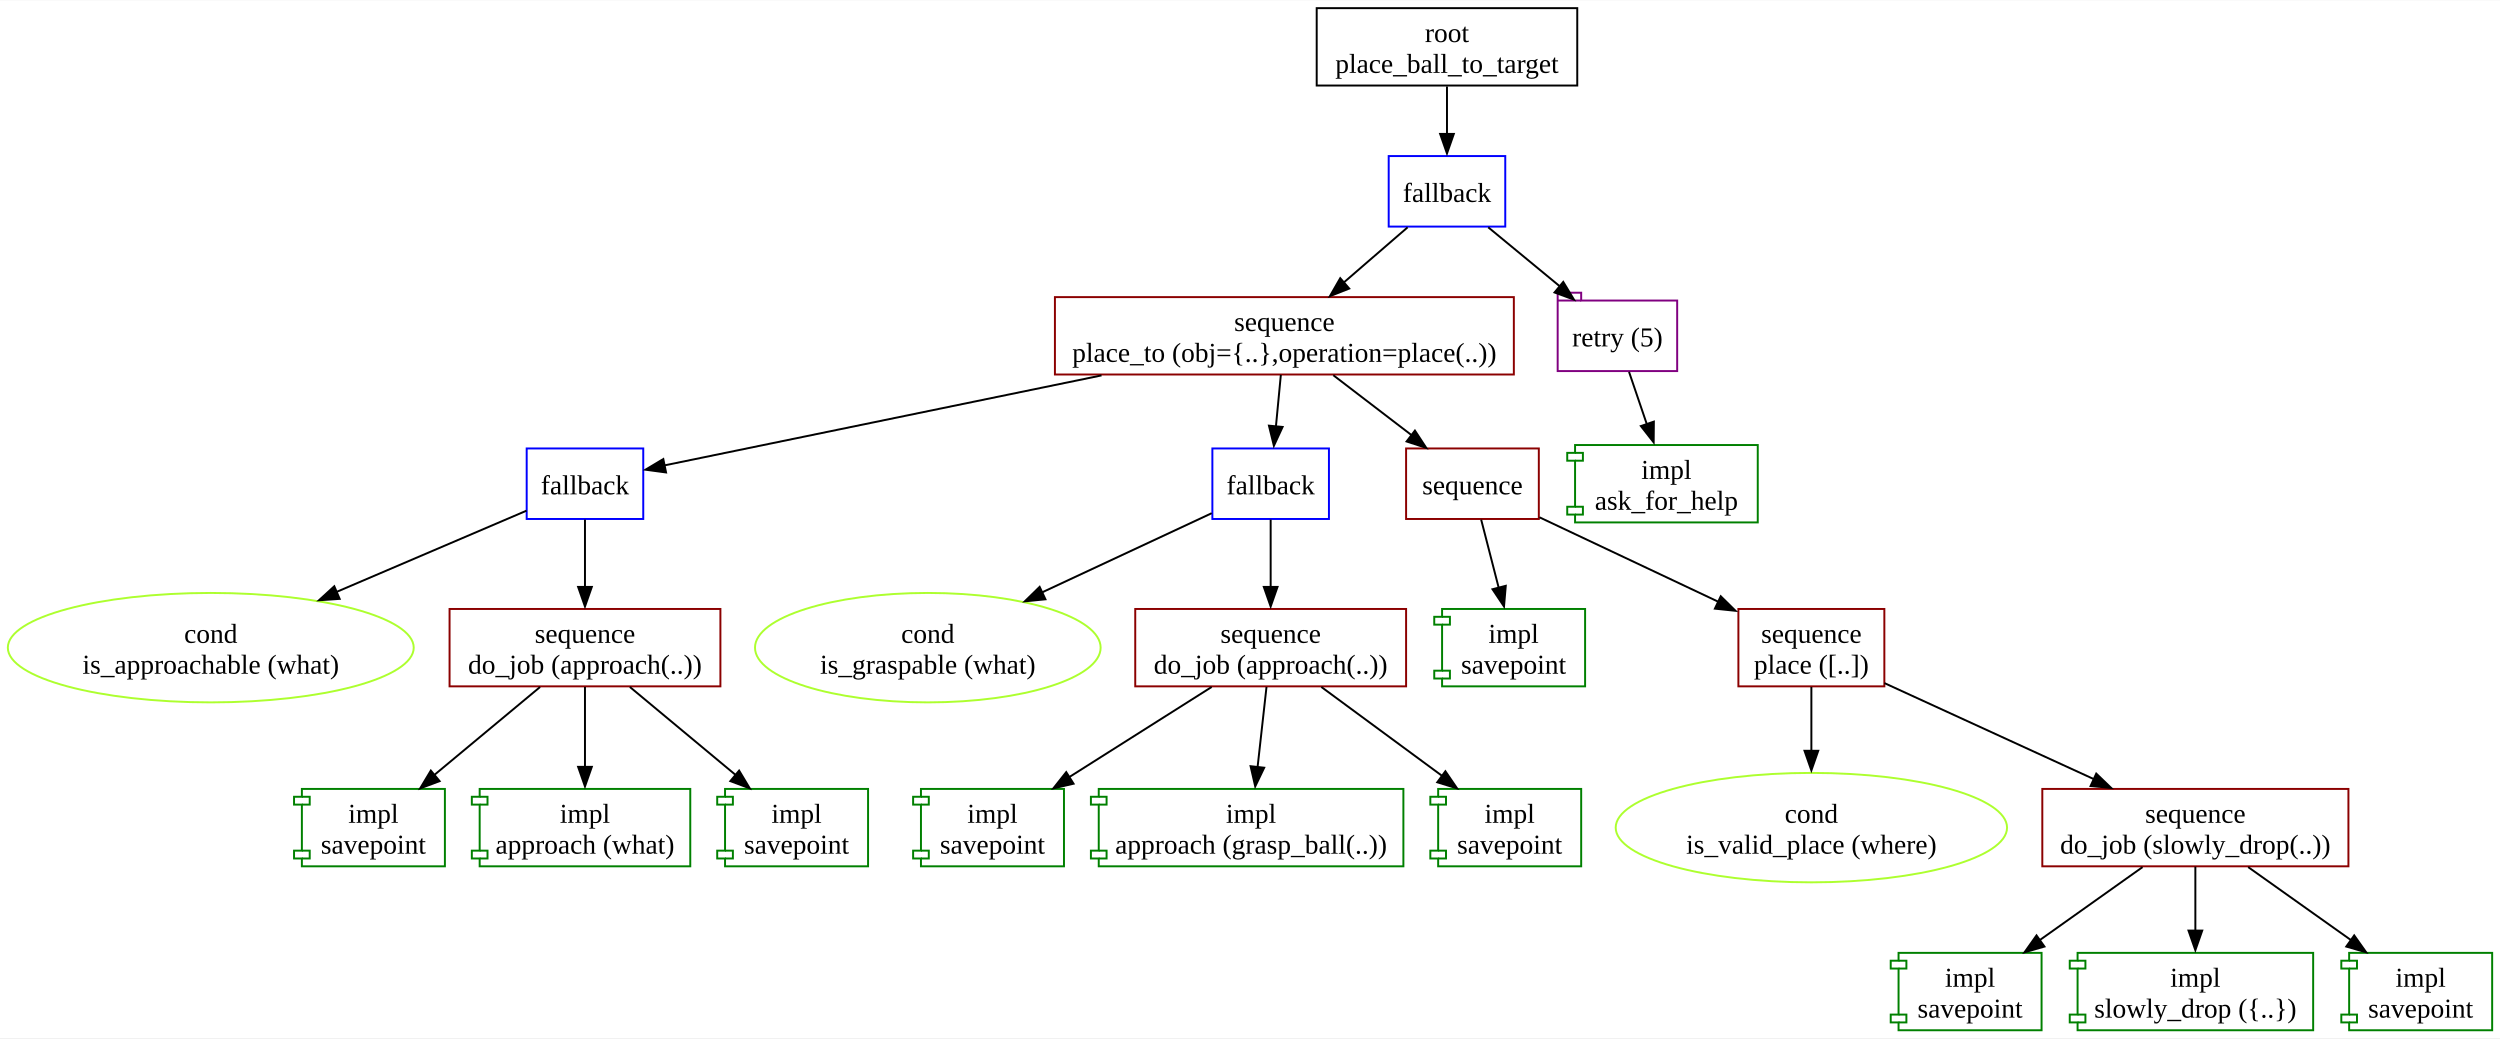
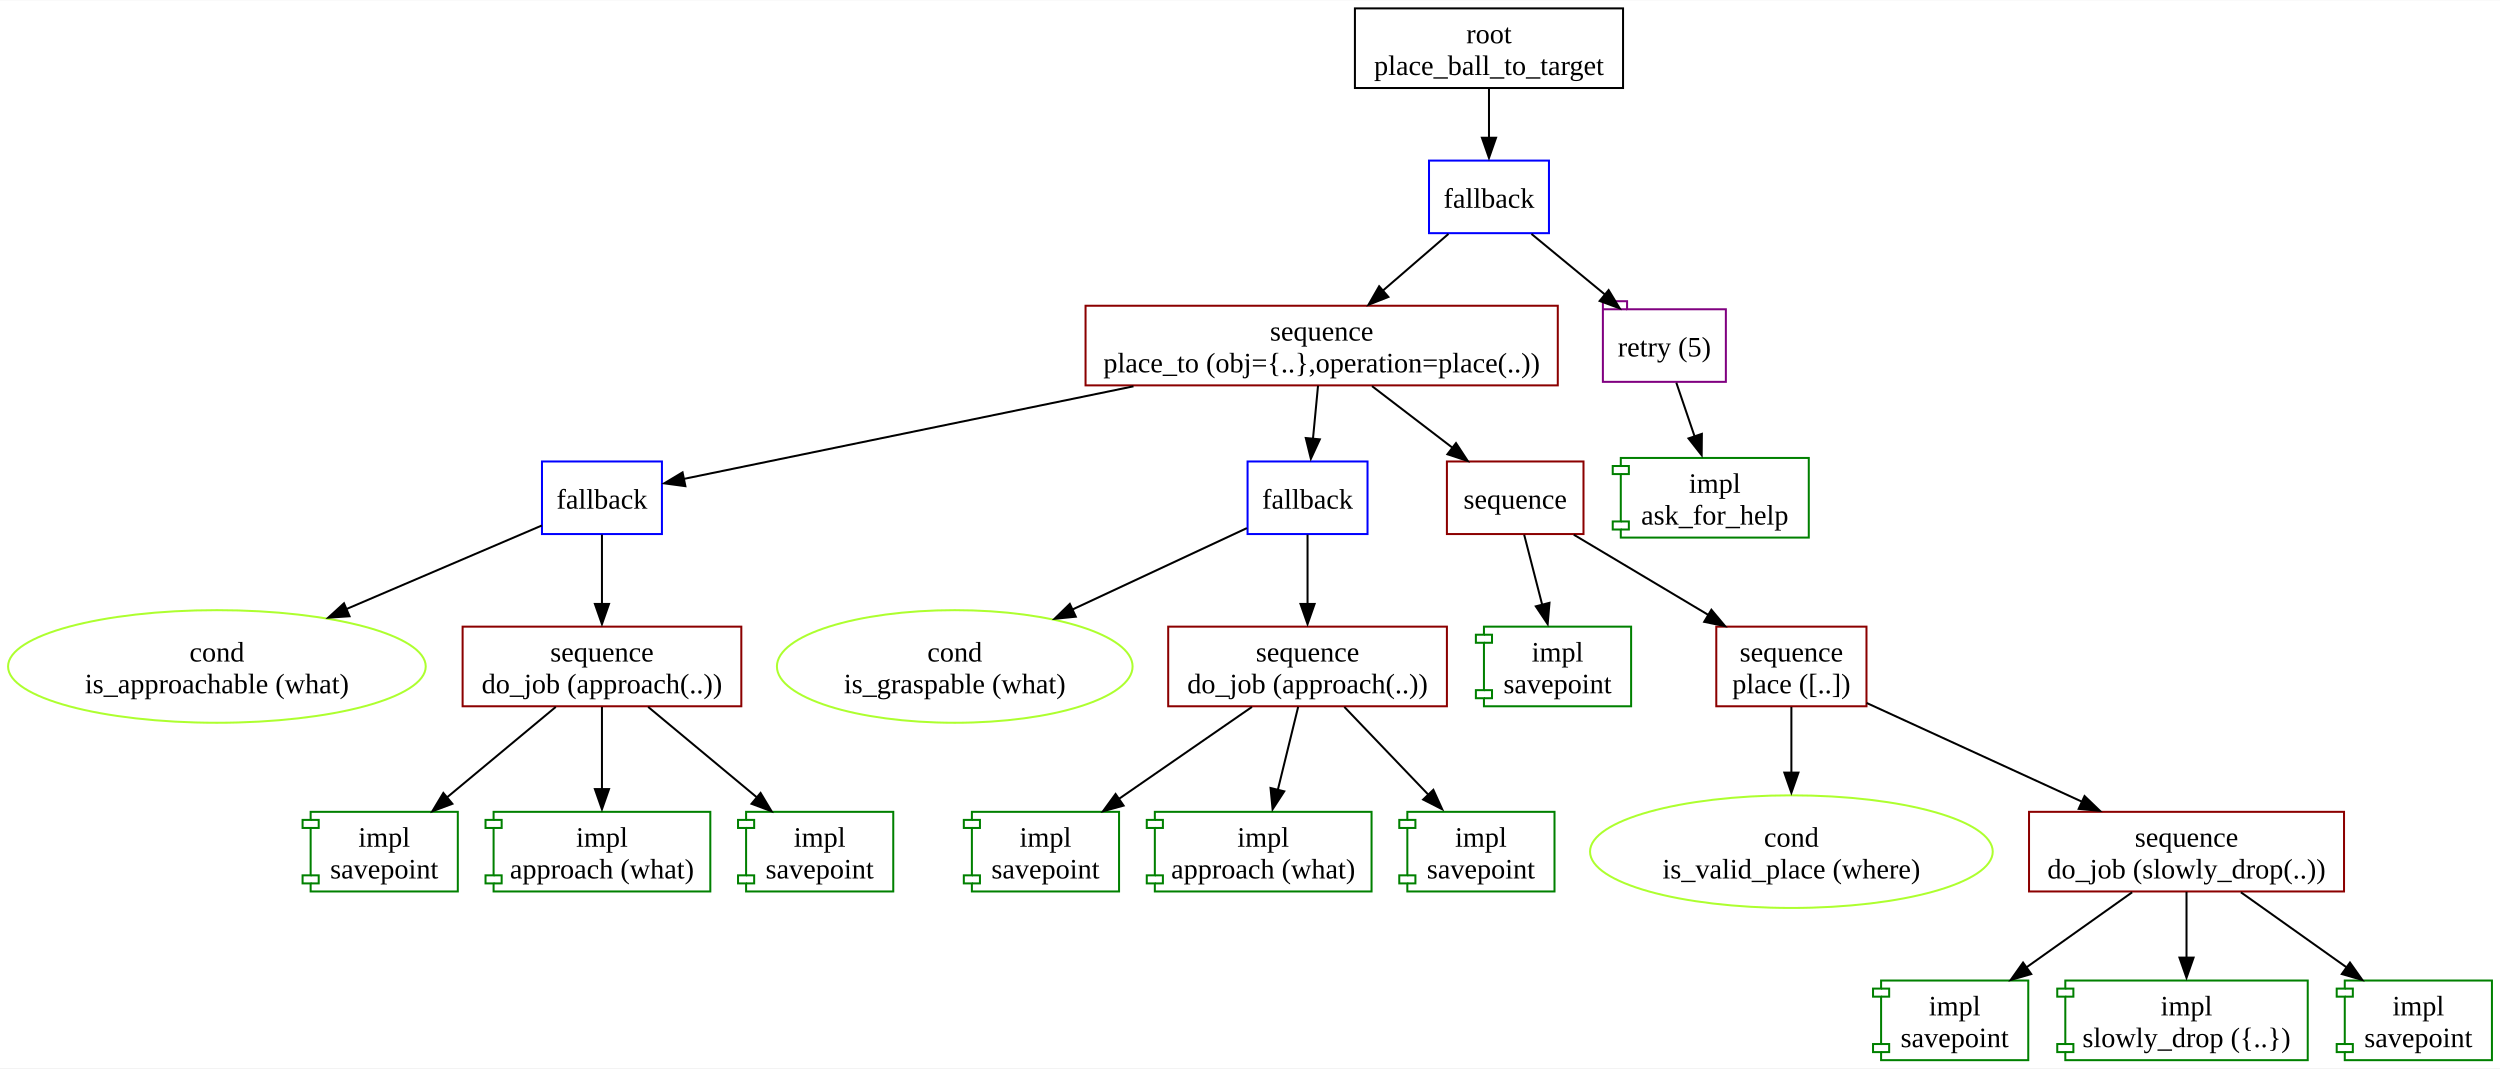
- <svg xmlns="http://www.w3.org/2000/svg" width="1276pt" height="530pt" viewBox="0.00 0.00 1276.09 529.72">
+ <svg xmlns="http://www.w3.org/2000/svg" width="1240pt" height="530pt" viewBox="0.00 0.00 1240.09 529.72">
  <g id="graph0" class="graph" transform="scale(1 1) rotate(0) translate(4 525.72)">
-     <polygon fill="white" stroke="none" points="-4,4 -4,-525.72 1272.09,-525.72 1272.09,4 -4,4" />
+     <polygon fill="white" stroke="none" points="-4,4 -4,-525.72 1236.09,-525.72 1236.09,4 -4,4" />
    <g id="node1" class="node">
      <polygon fill="none" stroke="black" points="801.09,-521.72 668.09,-521.72 668.09,-482.22 801.09,-482.22 801.09,-521.72" />
      <text text-anchor="middle" x="734.59" y="-504.42" font-family="Times New Roman,serif" font-size="14.00">root</text>
      <text text-anchor="middle" x="734.59" y="-488.67" font-family="Times New Roman,serif" font-size="14.00">place_ball_to_target </text>
    </g>
    <g id="node2" class="node">
      <polygon fill="none" stroke="blue" points="764.34,-446.22 704.84,-446.22 704.84,-410.22 764.34,-410.22 764.34,-446.22" />
      <text text-anchor="middle" x="734.59" y="-422.8" font-family="Times New Roman,serif" font-size="14.00">fallback</text>
    </g>
    <g id="edge1" class="edge">
      <path fill="none" stroke="black" d="M734.59,-481.75C734.59,-474.3 734.59,-465.62 734.59,-457.49" />
      <polygon fill="black" stroke="black" points="738.09,-457.54 734.59,-447.54 731.09,-457.54 738.09,-457.54" />
    </g>
    <g id="node3" class="node">
      <polygon fill="none" stroke="darkred" points="768.72,-374.22 534.47,-374.22 534.47,-334.72 768.72,-334.72 768.72,-374.22" />
      <text text-anchor="middle" x="651.59" y="-356.92" font-family="Times New Roman,serif" font-size="14.00">sequence</text>
      <text text-anchor="middle" x="651.59" y="-341.17" font-family="Times New Roman,serif" font-size="14.00">place_to (obj={..},operation=place(..))</text>
    </g>
    <g id="edge2" class="edge">
      <path fill="none" stroke="black" d="M714.5,-409.85C704.71,-401.39 692.74,-391.04 681.87,-381.65" />
      <polygon fill="black" stroke="black" points="684.69,-378.59 674.83,-374.7 680.11,-383.89 684.69,-378.59" />
    </g>
    <g id="node4" class="node">
      <polygon fill="none" stroke="purple" points="852.09,-372.47 803.09,-372.47 803.09,-376.47 791.09,-376.47 791.09,-336.47 852.09,-336.47 852.09,-372.47" />
      <polyline fill="none" stroke="purple" points="791.09,-372.47 803.09,-372.47" />
      <text text-anchor="middle" x="821.59" y="-349.05" font-family="Times New Roman,serif" font-size="14.00">retry (5)</text>
    </g>
    <g id="edge3" class="edge">
      <path fill="none" stroke="black" d="M755.65,-409.85C766.58,-400.84 780.1,-389.69 792.06,-379.83" />
      <polygon fill="black" stroke="black" points="793.94,-381.99 799.42,-372.93 789.48,-376.59 793.94,-381.99" />
    </g>
    <g id="node5" class="node">
      <polygon fill="none" stroke="blue" points="324.34,-296.97 264.84,-296.97 264.84,-260.97 324.34,-260.97 324.34,-296.97" />
      <text text-anchor="middle" x="294.59" y="-273.55" font-family="Times New Roman,serif" font-size="14.00">fallback</text>
    </g>
    <g id="edge4" class="edge">
      <path fill="none" stroke="black" d="M558.26,-334.26C485.78,-319.34 388.83,-299.38 334.98,-288.29" />
      <polygon fill="black" stroke="black" points="335.98,-284.72 325.48,-286.13 334.57,-291.57 335.98,-284.72" />
    </g>
    <g id="node6" class="node">
      <polygon fill="none" stroke="blue" points="674.34,-296.97 614.84,-296.97 614.84,-260.97 674.34,-260.97 674.34,-296.97" />
      <text text-anchor="middle" x="644.59" y="-273.55" font-family="Times New Roman,serif" font-size="14.00">fallback</text>
    </g>
    <g id="edge5" class="edge">
      <path fill="none" stroke="black" d="M649.79,-334.54C649.02,-326.47 648.11,-316.88 647.26,-308.01" />
      <polygon fill="black" stroke="black" points="650.68,-307.95 646.24,-298.33 643.71,-308.61 650.68,-307.95" />
    </g>
    <g id="node7" class="node">
      <polygon fill="none" stroke="darkred" points="781.47,-296.97 713.72,-296.97 713.72,-260.97 781.47,-260.97 781.47,-296.97" />
      <text text-anchor="middle" x="747.59" y="-273.55" font-family="Times New Roman,serif" font-size="14.00">sequence</text>
    </g>
    <g id="edge6" class="edge">
      <path fill="none" stroke="black" d="M676.56,-334.35C688.75,-325.02 703.53,-313.7 716.45,-303.81" />
      <polygon fill="black" stroke="black" points="718.23,-306.1 724.04,-297.24 713.97,-300.54 718.23,-306.1" />
    </g>
    <g id="node8" class="node">
      <polygon fill="none" stroke="green" points="893.22,-298.72 799.97,-298.72 799.97,-294.72 795.97,-294.72 795.97,-290.72 799.97,-290.72 799.97,-267.22 795.97,-267.22 795.97,-263.22 799.97,-263.22 799.97,-259.22 893.22,-259.22 893.22,-298.72" />
      <polyline fill="none" stroke="green" points="799.97,-294.72 803.97,-294.72 803.97,-290.72 799.97,-290.72" />
      <polyline fill="none" stroke="green" points="799.97,-267.22 803.97,-267.22 803.97,-263.22 799.97,-263.22" />
      <text text-anchor="middle" x="846.59" y="-281.42" font-family="Times New Roman,serif" font-size="14.00">impl</text>
      <text text-anchor="middle" x="846.59" y="-265.67" font-family="Times New Roman,serif" font-size="14.00">ask_for_help </text>
    </g>
    <g id="edge7" class="edge">
      <path fill="none" stroke="black" d="M827.52,-336.05C830.23,-328.06 833.53,-318.36 836.62,-309.29" />
      <polygon fill="black" stroke="black" points="840.19,-310.67 840.09,-300.07 833.56,-308.41 840.19,-310.67" />
    </g>
    <g id="node9" class="node">
      <ellipse fill="none" stroke="greenyellow" cx="103.59" cy="-195.29" rx="103.59" ry="27.93" />
      <text text-anchor="middle" x="103.59" y="-197.74" font-family="Times New Roman,serif" font-size="14.00">cond</text>
      <text text-anchor="middle" x="103.59" y="-181.99" font-family="Times New Roman,serif" font-size="14.00">is_approachable (what)</text>
    </g>
    <g id="edge8" class="edge">
      <path fill="none" stroke="black" d="M264.75,-265.21C238.88,-254.15 200.57,-237.77 167.79,-223.75" />
      <polygon fill="black" stroke="black" points="169.38,-220.19 158.81,-219.48 166.63,-226.63 169.38,-220.19" />
    </g>
    <g id="node10" class="node">
      <polygon fill="none" stroke="darkred" points="363.72,-215.04 225.47,-215.04 225.47,-175.54 363.72,-175.54 363.72,-215.04" />
      <text text-anchor="middle" x="294.59" y="-197.74" font-family="Times New Roman,serif" font-size="14.00">sequence</text>
      <text text-anchor="middle" x="294.59" y="-181.99" font-family="Times New Roman,serif" font-size="14.00">do_job (approach(..))</text>
    </g>
    <g id="edge9" class="edge">
      <path fill="none" stroke="black" d="M294.59,-260.65C294.59,-250.68 294.59,-237.86 294.59,-226.3" />
      <polygon fill="black" stroke="black" points="298.09,-226.3 294.59,-216.3 291.09,-226.3 298.09,-226.3" />
    </g>
    <g id="node11" class="node">
      <ellipse fill="none" stroke="greenyellow" cx="469.59" cy="-195.29" rx="88.21" ry="27.93" />
      <text text-anchor="middle" x="469.59" y="-197.74" font-family="Times New Roman,serif" font-size="14.00">cond</text>
      <text text-anchor="middle" x="469.59" y="-181.99" font-family="Times New Roman,serif" font-size="14.00">is_graspable (what)</text>
    </g>
    <g id="edge10" class="edge">
      <path fill="none" stroke="black" d="M614.51,-263.93C590.71,-252.83 556.78,-236.99 527.73,-223.43" />
      <polygon fill="black" stroke="black" points="529.63,-219.98 519.09,-218.93 526.67,-226.33 529.63,-219.98" />
    </g>
    <g id="node12" class="node">
      <polygon fill="none" stroke="darkred" points="713.72,-215.04 575.47,-215.04 575.47,-175.54 713.72,-175.54 713.72,-215.04" />
      <text text-anchor="middle" x="644.59" y="-197.74" font-family="Times New Roman,serif" font-size="14.00">sequence</text>
      <text text-anchor="middle" x="644.59" y="-181.99" font-family="Times New Roman,serif" font-size="14.00">do_job (approach(..))</text>
    </g>
    <g id="edge11" class="edge">
      <path fill="none" stroke="black" d="M644.59,-260.65C644.59,-250.68 644.59,-237.86 644.59,-226.3" />
      <polygon fill="black" stroke="black" points="648.09,-226.3 644.59,-216.3 641.09,-226.3 648.09,-226.3" />
    </g>
    <g id="node13" class="node">
      <polygon fill="none" stroke="green" points="805.09,-215.04 732.09,-215.04 732.09,-211.04 728.09,-211.04 728.09,-207.04 732.09,-207.04 732.09,-183.54 728.09,-183.54 728.09,-179.54 732.09,-179.54 732.09,-175.54 805.09,-175.54 805.09,-215.04" />
      <polyline fill="none" stroke="green" points="732.09,-211.04 736.09,-211.04 736.09,-207.04 732.09,-207.04" />
      <polyline fill="none" stroke="green" points="732.09,-183.54 736.09,-183.54 736.09,-179.54 732.09,-179.54" />
      <text text-anchor="middle" x="768.59" y="-197.74" font-family="Times New Roman,serif" font-size="14.00">impl</text>
      <text text-anchor="middle" x="768.59" y="-181.99" font-family="Times New Roman,serif" font-size="14.00">savepoint </text>
    </g>
    <g id="edge12" class="edge">
      <path fill="none" stroke="black" d="M752.04,-260.65C754.64,-250.57 757.97,-237.59 760.97,-225.94" />
      <polygon fill="black" stroke="black" points="764.6,-226.86 763.7,-216.3 757.82,-225.11 764.6,-226.86" />
    </g>
    <g id="node14" class="node">
-       <polygon fill="none" stroke="darkred" points="957.84,-215.04 883.34,-215.04 883.34,-175.54 957.84,-175.54 957.84,-215.04" />
-       <text text-anchor="middle" x="920.59" y="-197.74" font-family="Times New Roman,serif" font-size="14.00">sequence</text>
-       <text text-anchor="middle" x="920.59" y="-181.99" font-family="Times New Roman,serif" font-size="14.00">place ([..])</text>
+       <polygon fill="none" stroke="darkred" points="921.84,-215.04 847.34,-215.04 847.34,-175.54 921.84,-175.54 921.84,-215.04" />
+       <text text-anchor="middle" x="884.59" y="-197.74" font-family="Times New Roman,serif" font-size="14.00">sequence</text>
+       <text text-anchor="middle" x="884.59" y="-181.99" font-family="Times New Roman,serif" font-size="14.00">place ([..])</text>
    </g>
    <g id="edge13" class="edge">
-       <path fill="none" stroke="black" d="M781.77,-261.84C807.84,-249.52 844.08,-232.42 872.99,-218.77" />
-       <polygon fill="black" stroke="black" points="874.33,-221.53 881.88,-214.1 871.34,-215.2 874.33,-221.53" />
+       <path fill="none" stroke="black" d="M776.65,-260.65C796.08,-249.07 821.93,-233.65 843.47,-220.81" />
+       <polygon fill="black" stroke="black" points="844.91,-223.43 851.71,-215.3 841.33,-217.42 844.91,-223.43" />
    </g>
    <g id="node15" class="node">
      <polygon fill="none" stroke="green" points="223.09,-123.18 150.09,-123.18 150.09,-119.18 146.09,-119.18 146.09,-115.18 150.09,-115.18 150.09,-91.68 146.09,-91.68 146.09,-87.68 150.09,-87.68 150.09,-83.68 223.09,-83.68 223.09,-123.18" />
      <polyline fill="none" stroke="green" points="150.09,-119.18 154.09,-119.18 154.09,-115.18 150.09,-115.18" />
      <polyline fill="none" stroke="green" points="150.09,-91.68 154.09,-91.68 154.09,-87.68 150.09,-87.68" />
      <text text-anchor="middle" x="186.59" y="-105.88" font-family="Times New Roman,serif" font-size="14.00">impl</text>
      <text text-anchor="middle" x="186.59" y="-90.13" font-family="Times New Roman,serif" font-size="14.00">savepoint </text>
    </g>
    <g id="edge14" class="edge">
      <path fill="none" stroke="black" d="M271.69,-175.23C255.94,-162.13 234.83,-144.57 217.58,-130.22" />
      <polygon fill="black" stroke="black" points="220.39,-127.17 210.46,-123.46 215.91,-132.55 220.39,-127.17" />
    </g>
    <g id="node16" class="node">
      <polygon fill="none" stroke="green" points="348.34,-123.18 240.84,-123.18 240.84,-119.18 236.84,-119.18 236.84,-115.18 240.84,-115.18 240.84,-91.68 236.84,-91.68 236.84,-87.68 240.84,-87.68 240.84,-83.68 348.34,-83.68 348.34,-123.18" />
      <polyline fill="none" stroke="green" points="240.84,-119.18 244.84,-119.18 244.84,-115.18 240.84,-115.18" />
      <polyline fill="none" stroke="green" points="240.84,-91.68 244.84,-91.68 244.84,-87.68 240.84,-87.68" />
      <text text-anchor="middle" x="294.59" y="-105.88" font-family="Times New Roman,serif" font-size="14.00">impl</text>
      <text text-anchor="middle" x="294.59" y="-90.13" font-family="Times New Roman,serif" font-size="14.00">approach (what)</text>
    </g>
    <g id="edge15" class="edge">
      <path fill="none" stroke="black" d="M294.59,-175.23C294.59,-163.32 294.59,-147.73 294.59,-134.2" />
      <polygon fill="black" stroke="black" points="298.09,-134.46 294.59,-124.46 291.09,-134.46 298.09,-134.46" />
    </g>
    <g id="node17" class="node">
      <polygon fill="none" stroke="green" points="439.09,-123.18 366.09,-123.18 366.09,-119.18 362.09,-119.18 362.09,-115.18 366.09,-115.18 366.09,-91.68 362.09,-91.68 362.09,-87.68 366.09,-87.68 366.09,-83.68 439.09,-83.68 439.09,-123.18" />
      <polyline fill="none" stroke="green" points="366.09,-119.18 370.09,-119.18 370.09,-115.18 366.09,-115.18" />
      <polyline fill="none" stroke="green" points="366.09,-91.68 370.09,-91.68 370.09,-87.68 366.09,-87.68" />
      <text text-anchor="middle" x="402.59" y="-105.88" font-family="Times New Roman,serif" font-size="14.00">impl</text>
      <text text-anchor="middle" x="402.59" y="-90.13" font-family="Times New Roman,serif" font-size="14.00">savepoint </text>
    </g>
    <g id="edge16" class="edge">
      <path fill="none" stroke="black" d="M317.5,-175.23C333.25,-162.13 354.35,-144.57 371.6,-130.22" />
      <polygon fill="black" stroke="black" points="373.27,-132.55 378.72,-123.46 368.79,-127.17 373.27,-132.55" />
    </g>
    <g id="node18" class="node">
-       <polygon fill="none" stroke="green" points="539.09,-123.18 466.09,-123.18 466.09,-119.18 462.09,-119.18 462.09,-115.18 466.09,-115.18 466.09,-91.68 462.09,-91.68 462.09,-87.68 466.09,-87.68 466.09,-83.68 539.09,-83.68 539.09,-123.18" />
-       <polyline fill="none" stroke="green" points="466.09,-119.18 470.09,-119.18 470.09,-115.18 466.09,-115.18" />
-       <polyline fill="none" stroke="green" points="466.09,-91.68 470.09,-91.68 470.09,-87.68 466.09,-87.68" />
-       <text text-anchor="middle" x="502.59" y="-105.88" font-family="Times New Roman,serif" font-size="14.00">impl</text>
-       <text text-anchor="middle" x="502.59" y="-90.13" font-family="Times New Roman,serif" font-size="14.00">savepoint </text>
+       <polygon fill="none" stroke="green" points="551.09,-123.18 478.09,-123.18 478.09,-119.18 474.09,-119.18 474.09,-115.18 478.09,-115.18 478.09,-91.68 474.09,-91.68 474.09,-87.68 478.09,-87.68 478.09,-83.68 551.09,-83.68 551.09,-123.18" />
+       <polyline fill="none" stroke="green" points="478.09,-119.18 482.09,-119.18 482.09,-115.18 478.09,-115.18" />
+       <polyline fill="none" stroke="green" points="478.09,-91.68 482.09,-91.68 482.09,-87.68 478.09,-87.68" />
+       <text text-anchor="middle" x="514.59" y="-105.88" font-family="Times New Roman,serif" font-size="14.00">impl</text>
+       <text text-anchor="middle" x="514.59" y="-90.13" font-family="Times New Roman,serif" font-size="14.00">savepoint </text>
    </g>
    <g id="edge17" class="edge">
-       <path fill="none" stroke="black" d="M614.48,-175.23C593.3,-161.83 564.75,-143.77 541.8,-129.24" />
-       <polygon fill="black" stroke="black" points="543.98,-125.85 533.66,-123.46 540.24,-131.77 543.98,-125.85" />
+       <path fill="none" stroke="black" d="M617.02,-175.23C597.8,-161.95 571.96,-144.09 551.05,-129.63" />
+       <polygon fill="black" stroke="black" points="553.34,-126.27 543.12,-123.46 549.36,-132.03 553.34,-126.27" />
    </g>
    <g id="node19" class="node">
-       <polygon fill="none" stroke="green" points="712.34,-123.18 556.84,-123.18 556.84,-119.18 552.84,-119.18 552.84,-115.18 556.84,-115.18 556.84,-91.68 552.84,-91.68 552.84,-87.68 556.84,-87.68 556.84,-83.68 712.34,-83.68 712.34,-123.18" />
-       <polyline fill="none" stroke="green" points="556.84,-119.18 560.84,-119.18 560.84,-115.18 556.84,-115.18" />
-       <polyline fill="none" stroke="green" points="556.84,-91.68 560.84,-91.68 560.84,-87.68 556.84,-87.68" />
-       <text text-anchor="middle" x="634.59" y="-105.88" font-family="Times New Roman,serif" font-size="14.00">impl</text>
-       <text text-anchor="middle" x="634.59" y="-90.13" font-family="Times New Roman,serif" font-size="14.00">approach (grasp_ball(..))</text>
+       <polygon fill="none" stroke="green" points="676.34,-123.18 568.84,-123.18 568.84,-119.18 564.84,-119.18 564.84,-115.18 568.84,-115.18 568.84,-91.68 564.84,-91.68 564.84,-87.68 568.84,-87.68 568.84,-83.68 676.34,-83.68 676.34,-123.18" />
+       <polyline fill="none" stroke="green" points="568.84,-119.18 572.84,-119.18 572.84,-115.18 568.84,-115.18" />
+       <polyline fill="none" stroke="green" points="568.84,-91.68 572.84,-91.68 572.84,-87.68 568.84,-87.68" />
+       <text text-anchor="middle" x="622.59" y="-105.88" font-family="Times New Roman,serif" font-size="14.00">impl</text>
+       <text text-anchor="middle" x="622.59" y="-90.13" font-family="Times New Roman,serif" font-size="14.00">approach (what)</text>
    </g>
    <g id="edge18" class="edge">
-       <path fill="none" stroke="black" d="M642.47,-175.23C641.14,-163.32 639.41,-147.73 637.9,-134.2" />
-       <polygon fill="black" stroke="black" points="641.29,-134.01 636.71,-124.46 634.34,-134.79 641.29,-134.01" />
+       <path fill="none" stroke="black" d="M639.93,-175.23C636.98,-163.2 633.11,-147.41 629.78,-133.8" />
+       <polygon fill="black" stroke="black" points="633.03,-133.34 627.25,-124.46 626.23,-135.01 633.03,-133.34" />
    </g>
    <g id="node20" class="node">
-       <polygon fill="none" stroke="green" points="803.09,-123.18 730.09,-123.18 730.09,-119.18 726.09,-119.18 726.09,-115.18 730.09,-115.18 730.09,-91.68 726.09,-91.68 726.09,-87.68 730.09,-87.68 730.09,-83.68 803.09,-83.68 803.09,-123.18" />
-       <polyline fill="none" stroke="green" points="730.09,-119.18 734.09,-119.18 734.09,-115.18 730.09,-115.18" />
-       <polyline fill="none" stroke="green" points="730.09,-91.68 734.09,-91.68 734.09,-87.68 730.09,-87.68" />
-       <text text-anchor="middle" x="766.59" y="-105.88" font-family="Times New Roman,serif" font-size="14.00">impl</text>
-       <text text-anchor="middle" x="766.59" y="-90.13" font-family="Times New Roman,serif" font-size="14.00">savepoint </text>
+       <polygon fill="none" stroke="green" points="767.09,-123.18 694.09,-123.18 694.09,-119.18 690.09,-119.18 690.09,-115.18 694.09,-115.18 694.09,-91.68 690.09,-91.68 690.09,-87.68 694.09,-87.68 694.09,-83.68 767.09,-83.68 767.09,-123.18" />
+       <polyline fill="none" stroke="green" points="694.09,-119.18 698.09,-119.18 698.09,-115.18 694.09,-115.18" />
+       <polyline fill="none" stroke="green" points="694.09,-91.68 698.09,-91.68 698.09,-87.68 694.09,-87.68" />
+       <text text-anchor="middle" x="730.59" y="-105.88" font-family="Times New Roman,serif" font-size="14.00">impl</text>
+       <text text-anchor="middle" x="730.59" y="-90.13" font-family="Times New Roman,serif" font-size="14.00">savepoint </text>
    </g>
    <g id="edge19" class="edge">
-       <path fill="none" stroke="black" d="M670.46,-175.23C688.42,-162.01 712.53,-144.25 732.11,-129.83" />
-       <polygon fill="black" stroke="black" points="733.78,-132.21 739.76,-123.46 729.63,-126.57 733.78,-132.21" />
+       <path fill="none" stroke="black" d="M662.83,-175.23C675.03,-162.49 691.26,-145.52 704.78,-131.4" />
+       <polygon fill="black" stroke="black" points="706.99,-134.11 711.38,-124.46 701.94,-129.27 706.99,-134.11" />
    </g>
    <g id="node21" class="node">
-       <ellipse fill="none" stroke="greenyellow" cx="920.59" cy="-103.43" rx="99.88" ry="27.93" />
-       <text text-anchor="middle" x="920.59" y="-105.88" font-family="Times New Roman,serif" font-size="14.00">cond</text>
-       <text text-anchor="middle" x="920.59" y="-90.13" font-family="Times New Roman,serif" font-size="14.00">is_valid_place (where)</text>
+       <ellipse fill="none" stroke="greenyellow" cx="884.59" cy="-103.43" rx="99.88" ry="27.93" />
+       <text text-anchor="middle" x="884.59" y="-105.88" font-family="Times New Roman,serif" font-size="14.00">cond</text>
+       <text text-anchor="middle" x="884.59" y="-90.13" font-family="Times New Roman,serif" font-size="14.00">is_valid_place (where)</text>
    </g>
    <g id="edge20" class="edge">
-       <path fill="none" stroke="black" d="M920.59,-175.23C920.59,-165.73 920.59,-153.88 920.59,-142.61" />
-       <polygon fill="black" stroke="black" points="924.09,-142.64 920.59,-132.64 917.09,-142.64 924.09,-142.64" />
+       <path fill="none" stroke="black" d="M884.59,-175.23C884.59,-165.73 884.59,-153.88 884.59,-142.61" />
+       <polygon fill="black" stroke="black" points="888.09,-142.64 884.59,-132.64 881.09,-142.64 888.09,-142.64" />
    </g>
    <g id="node22" class="node">
-       <polygon fill="none" stroke="darkred" points="1194.72,-123.18 1038.47,-123.18 1038.47,-83.68 1194.72,-83.68 1194.72,-123.18" />
-       <text text-anchor="middle" x="1116.59" y="-105.88" font-family="Times New Roman,serif" font-size="14.00">sequence</text>
-       <text text-anchor="middle" x="1116.59" y="-90.13" font-family="Times New Roman,serif" font-size="14.00">do_job (slowly_drop(..))</text>
+       <polygon fill="none" stroke="darkred" points="1158.72,-123.18 1002.47,-123.18 1002.47,-83.68 1158.72,-83.68 1158.72,-123.18" />
+       <text text-anchor="middle" x="1080.59" y="-105.88" font-family="Times New Roman,serif" font-size="14.00">sequence</text>
+       <text text-anchor="middle" x="1080.59" y="-90.13" font-family="Times New Roman,serif" font-size="14.00">do_job (slowly_drop(..))</text>
    </g>
    <g id="edge21" class="edge">
-       <path fill="none" stroke="black" d="M957.92,-177.18C988.25,-163.27 1031.35,-143.51 1064.98,-128.09" />
-       <polygon fill="black" stroke="black" points="1066.01,-131.01 1073.65,-123.66 1063.1,-124.65 1066.01,-131.01" />
+       <path fill="none" stroke="black" d="M921.92,-177.18C952.25,-163.27 995.35,-143.51 1028.98,-128.09" />
+       <polygon fill="black" stroke="black" points="1030.01,-131.01 1037.65,-123.66 1027.1,-124.65 1030.01,-131.01" />
    </g>
    <g id="node23" class="node">
-       <polygon fill="none" stroke="green" points="1038.09,-39.5 965.09,-39.5 965.09,-35.5 961.09,-35.5 961.09,-31.5 965.09,-31.5 965.09,-8 961.09,-8 961.09,-4 965.09,-4 965.09,0 1038.09,0 1038.09,-39.5" />
-       <polyline fill="none" stroke="green" points="965.09,-35.5 969.09,-35.5 969.09,-31.5 965.09,-31.5" />
-       <polyline fill="none" stroke="green" points="965.09,-8 969.09,-8 969.09,-4 965.09,-4" />
-       <text text-anchor="middle" x="1001.59" y="-22.2" font-family="Times New Roman,serif" font-size="14.00">impl</text>
-       <text text-anchor="middle" x="1001.59" y="-6.45" font-family="Times New Roman,serif" font-size="14.00">savepoint </text>
+       <polygon fill="none" stroke="green" points="1002.09,-39.5 929.09,-39.5 929.09,-35.5 925.09,-35.5 925.09,-31.5 929.09,-31.5 929.09,-8 925.09,-8 925.09,-4 929.09,-4 929.09,0 1002.09,0 1002.09,-39.5" />
+       <polyline fill="none" stroke="green" points="929.09,-35.5 933.09,-35.5 933.09,-31.5 929.09,-31.5" />
+       <polyline fill="none" stroke="green" points="929.09,-8 933.09,-8 933.09,-4 929.09,-4" />
+       <text text-anchor="middle" x="965.59" y="-22.2" font-family="Times New Roman,serif" font-size="14.00">impl</text>
+       <text text-anchor="middle" x="965.59" y="-6.45" font-family="Times New Roman,serif" font-size="14.00">savepoint </text>
    </g>
    <g id="edge22" class="edge">
-       <path fill="none" stroke="black" d="M1089.63,-83.28C1073.91,-72.12 1053.91,-57.91 1036.94,-45.86" />
-       <polygon fill="black" stroke="black" points="1039.56,-42.72 1029.38,-39.78 1035.51,-48.42 1039.56,-42.72" />
+       <path fill="none" stroke="black" d="M1053.63,-83.28C1037.91,-72.12 1017.91,-57.91 1000.94,-45.86" />
+       <polygon fill="black" stroke="black" points="1003.56,-42.72 993.38,-39.78 999.51,-48.42 1003.56,-42.72" />
    </g>
    <g id="node24" class="node">
-       <polygon fill="none" stroke="green" points="1176.72,-39.5 1056.47,-39.5 1056.47,-35.5 1052.47,-35.5 1052.47,-31.5 1056.47,-31.5 1056.47,-8 1052.47,-8 1052.47,-4 1056.47,-4 1056.47,0 1176.72,0 1176.72,-39.5" />
-       <polyline fill="none" stroke="green" points="1056.47,-35.5 1060.47,-35.5 1060.47,-31.5 1056.47,-31.5" />
-       <polyline fill="none" stroke="green" points="1056.47,-8 1060.47,-8 1060.47,-4 1056.47,-4" />
-       <text text-anchor="middle" x="1116.59" y="-22.2" font-family="Times New Roman,serif" font-size="14.00">impl</text>
-       <text text-anchor="middle" x="1116.59" y="-6.45" font-family="Times New Roman,serif" font-size="14.00">slowly_drop ({..})</text>
+       <polygon fill="none" stroke="green" points="1140.72,-39.5 1020.47,-39.5 1020.47,-35.5 1016.47,-35.5 1016.47,-31.5 1020.47,-31.5 1020.47,-8 1016.47,-8 1016.47,-4 1020.47,-4 1020.47,0 1140.72,0 1140.72,-39.5" />
+       <polyline fill="none" stroke="green" points="1020.47,-35.5 1024.47,-35.5 1024.47,-31.5 1020.47,-31.5" />
+       <polyline fill="none" stroke="green" points="1020.47,-8 1024.47,-8 1024.47,-4 1020.47,-4" />
+       <text text-anchor="middle" x="1080.59" y="-22.2" font-family="Times New Roman,serif" font-size="14.00">impl</text>
+       <text text-anchor="middle" x="1080.59" y="-6.45" font-family="Times New Roman,serif" font-size="14.00">slowly_drop ({..})</text>
    </g>
    <g id="edge23" class="edge">
-       <path fill="none" stroke="black" d="M1116.59,-83.49C1116.59,-73.76 1116.59,-61.69 1116.59,-50.74" />
-       <polygon fill="black" stroke="black" points="1120.09,-50.87 1116.59,-40.87 1113.09,-50.87 1120.09,-50.87" />
+       <path fill="none" stroke="black" d="M1080.59,-83.49C1080.59,-73.76 1080.59,-61.69 1080.59,-50.74" />
+       <polygon fill="black" stroke="black" points="1084.09,-50.87 1080.59,-40.87 1077.09,-50.87 1084.09,-50.87" />
    </g>
    <g id="node25" class="node">
-       <polygon fill="none" stroke="green" points="1268.09,-39.5 1195.09,-39.5 1195.09,-35.5 1191.09,-35.5 1191.09,-31.5 1195.09,-31.5 1195.09,-8 1191.09,-8 1191.09,-4 1195.09,-4 1195.09,0 1268.09,0 1268.09,-39.5" />
-       <polyline fill="none" stroke="green" points="1195.09,-35.5 1199.09,-35.5 1199.09,-31.5 1195.09,-31.5" />
-       <polyline fill="none" stroke="green" points="1195.09,-8 1199.09,-8 1199.09,-4 1195.09,-4" />
-       <text text-anchor="middle" x="1231.59" y="-22.2" font-family="Times New Roman,serif" font-size="14.00">impl</text>
-       <text text-anchor="middle" x="1231.59" y="-6.45" font-family="Times New Roman,serif" font-size="14.00">savepoint </text>
+       <polygon fill="none" stroke="green" points="1232.09,-39.5 1159.09,-39.5 1159.09,-35.5 1155.09,-35.5 1155.09,-31.5 1159.09,-31.5 1159.09,-8 1155.09,-8 1155.09,-4 1159.09,-4 1159.09,0 1232.09,0 1232.09,-39.5" />
+       <polyline fill="none" stroke="green" points="1159.09,-35.5 1163.09,-35.5 1163.09,-31.5 1159.09,-31.5" />
+       <polyline fill="none" stroke="green" points="1159.09,-8 1163.09,-8 1163.09,-4 1159.09,-4" />
+       <text text-anchor="middle" x="1195.59" y="-22.2" font-family="Times New Roman,serif" font-size="14.00">impl</text>
+       <text text-anchor="middle" x="1195.59" y="-6.45" font-family="Times New Roman,serif" font-size="14.00">savepoint </text>
    </g>
    <g id="edge24" class="edge">
-       <path fill="none" stroke="black" d="M1143.55,-83.28C1159.27,-72.12 1179.27,-57.91 1196.24,-45.86" />
-       <polygon fill="black" stroke="black" points="1197.67,-48.42 1203.8,-39.78 1193.62,-42.72 1197.67,-48.42" />
+       <path fill="none" stroke="black" d="M1107.55,-83.28C1123.27,-72.12 1143.27,-57.91 1160.24,-45.86" />
+       <polygon fill="black" stroke="black" points="1161.67,-48.42 1167.8,-39.78 1157.62,-42.72 1161.67,-48.42" />
    </g>
  </g>
</svg>
